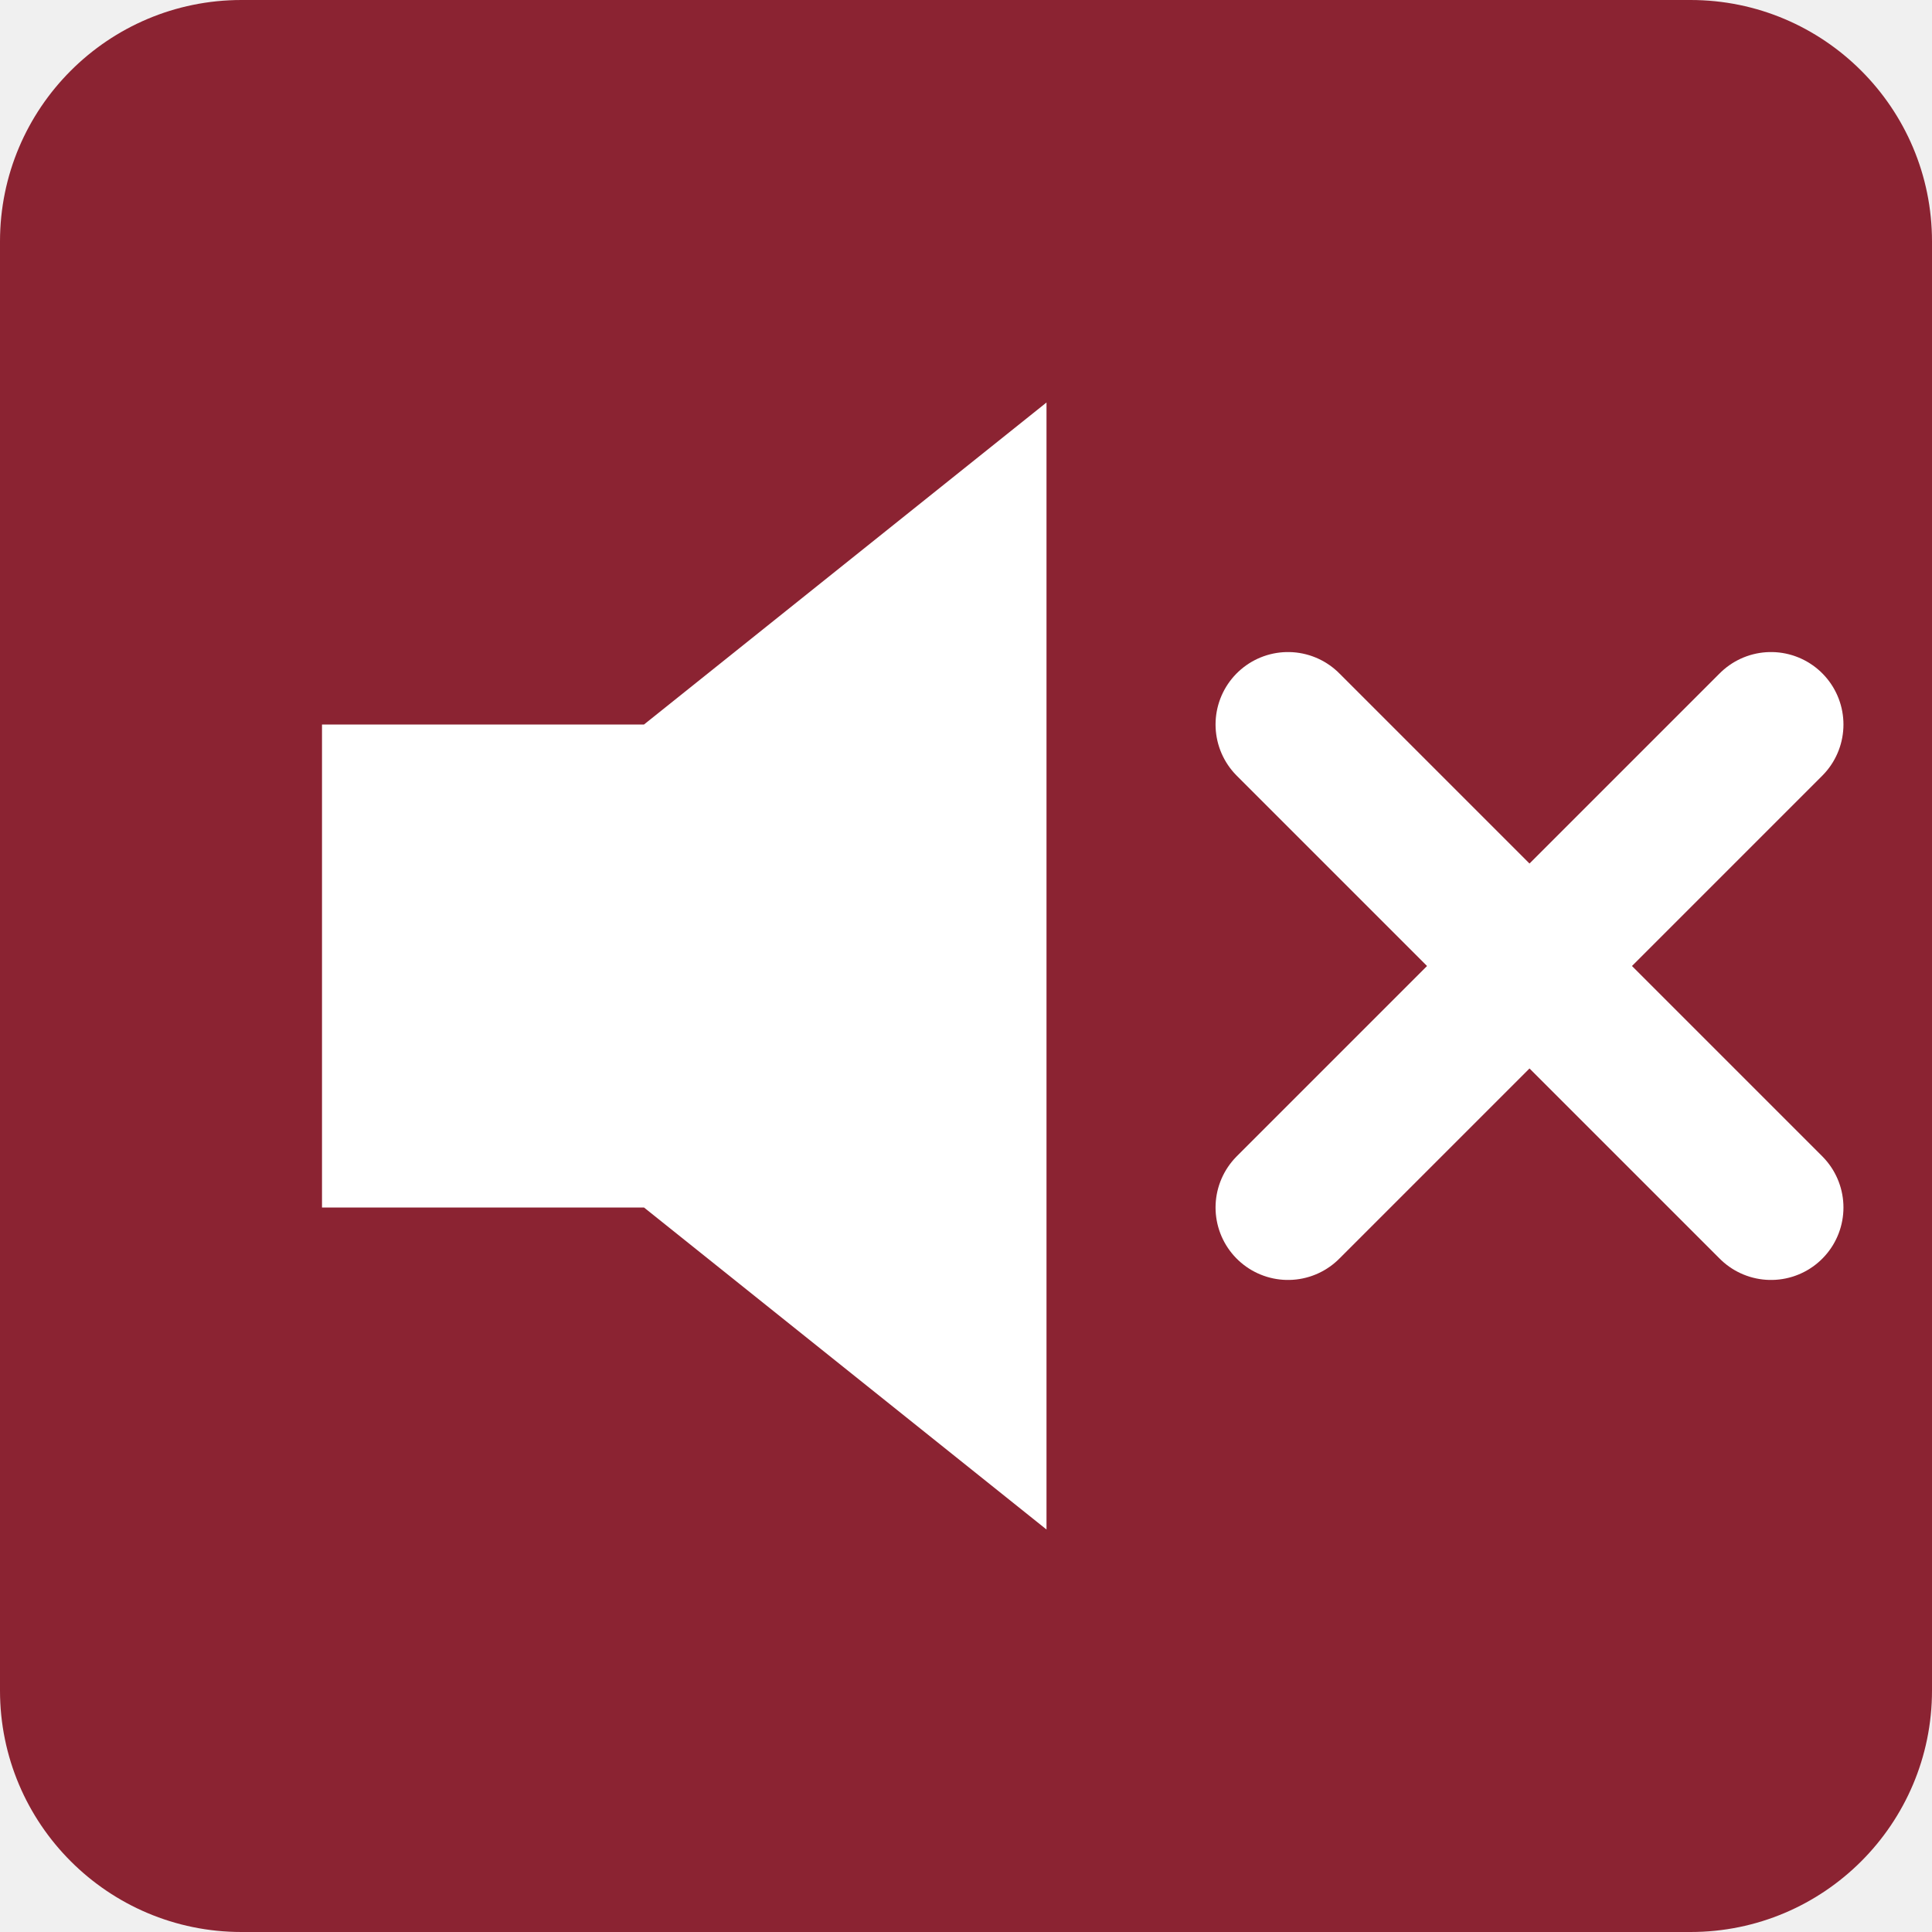
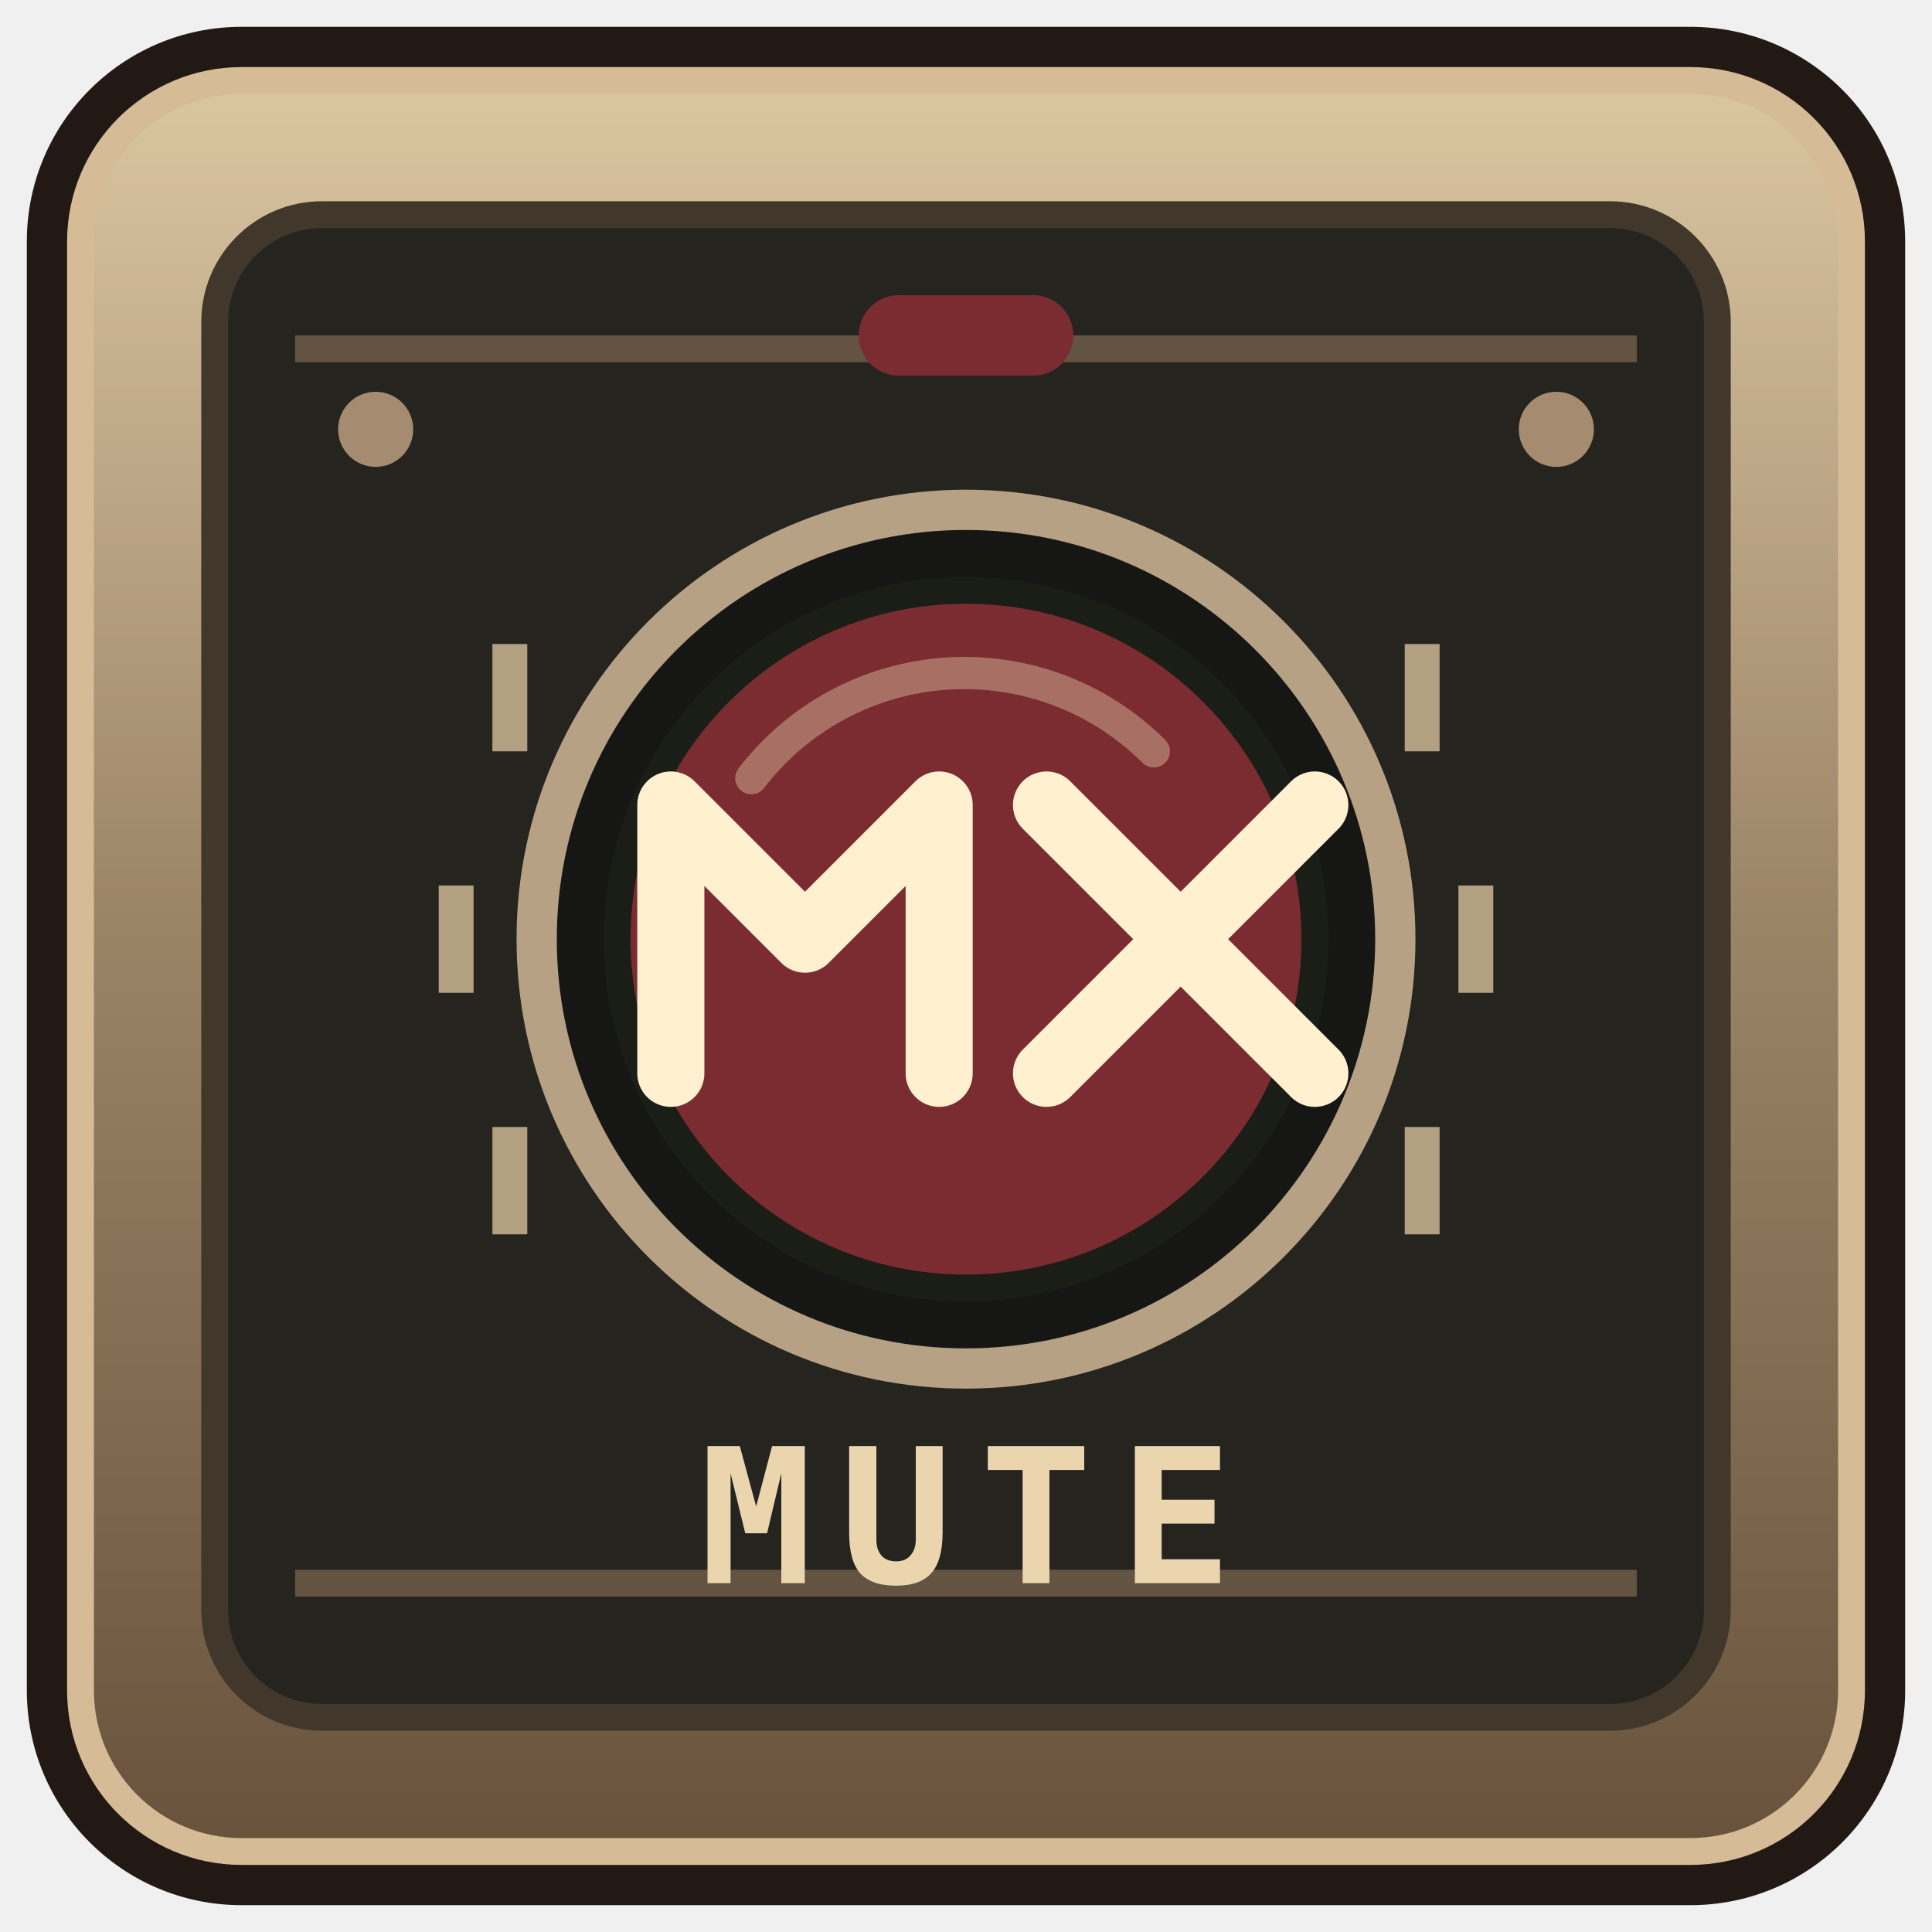
- <svg xmlns="http://www.w3.org/2000/svg" width="144" height="144" viewBox="0 0 24 24">
-   <rect width="24" height="24" rx="3" fill="#8b2332" />
-   <path d="M4 9h4l5-4v14l-5-4H4z" fill="#fff" />
-   <path d="M16 9l6 6m0-6l-6 6" fill="none" stroke="#fff" stroke-width="1.8" stroke-linecap="round" />
+ <svg xmlns="http://www.w3.org/2000/svg" width="144" height="144" viewBox="0 0 72 72">
+   <defs>
+     <linearGradient id="metal" x2="0" y2="1" gradientUnits="objectBoundingBox">
+       <stop stop-color="#dac5a1" />
+       <stop offset=".47" stop-color="#9b8567" />
+       <stop offset="1" stop-color="#69533d" />
+     </linearGradient>
+   </defs>
+   <rect x="1" y="1" width="70" height="70" rx="8" fill="#231914" />
+   <rect x="3" y="3" width="66" height="66" rx="6" fill="url(#metal)" stroke="#d5bc97" />
+   <rect x="8" y="8" width="56" height="56" rx="4" fill="#25241f" stroke="#42372b" />
+   <path d="M11 13h50m-50 46h50" stroke="#635442" />
+   <circle cx="14" cy="16" r="1.4" fill="#a58b6f" />
+   <circle cx="58" cy="16" r="1.4" fill="#a58b6f" />
+   <path d="M19 24v4m34-4v4m-36 5v4m38-4v4m-36 5v4m34-4v4" stroke="#b2a081" stroke-width="1.3" />
+   <circle cx="36" cy="35" r="16" fill="#161714" stroke="#b6a185" stroke-width="1.5" />
+   <circle cx="36" cy="35" r="13" fill="#7b2c31" stroke="#1b1d17" />
+   <path d="M28 29a10 10 0 0 1 15-1" fill="none" stroke="#f1e0b7" opacity=".38" stroke-width="1.2" stroke-linecap="round" />
+   <g fill="none" stroke="#fff0d0" stroke-width="2.5" stroke-linecap="round" stroke-linejoin="round">
+     <path d="M25 40V30l5 5 5-5v10m4-10 10 10m0-10L39 40" />
+   </g>
+   <rect x="32" y="11" width="8" height="3" rx="1.5" fill="#7b2c31" />
+   <text x="36" y="59" fill="#ead5af" text-anchor="middle" font-family="monospace" font-weight="bold" font-size="7" letter-spacing="1">MUTE</text>
</svg>
